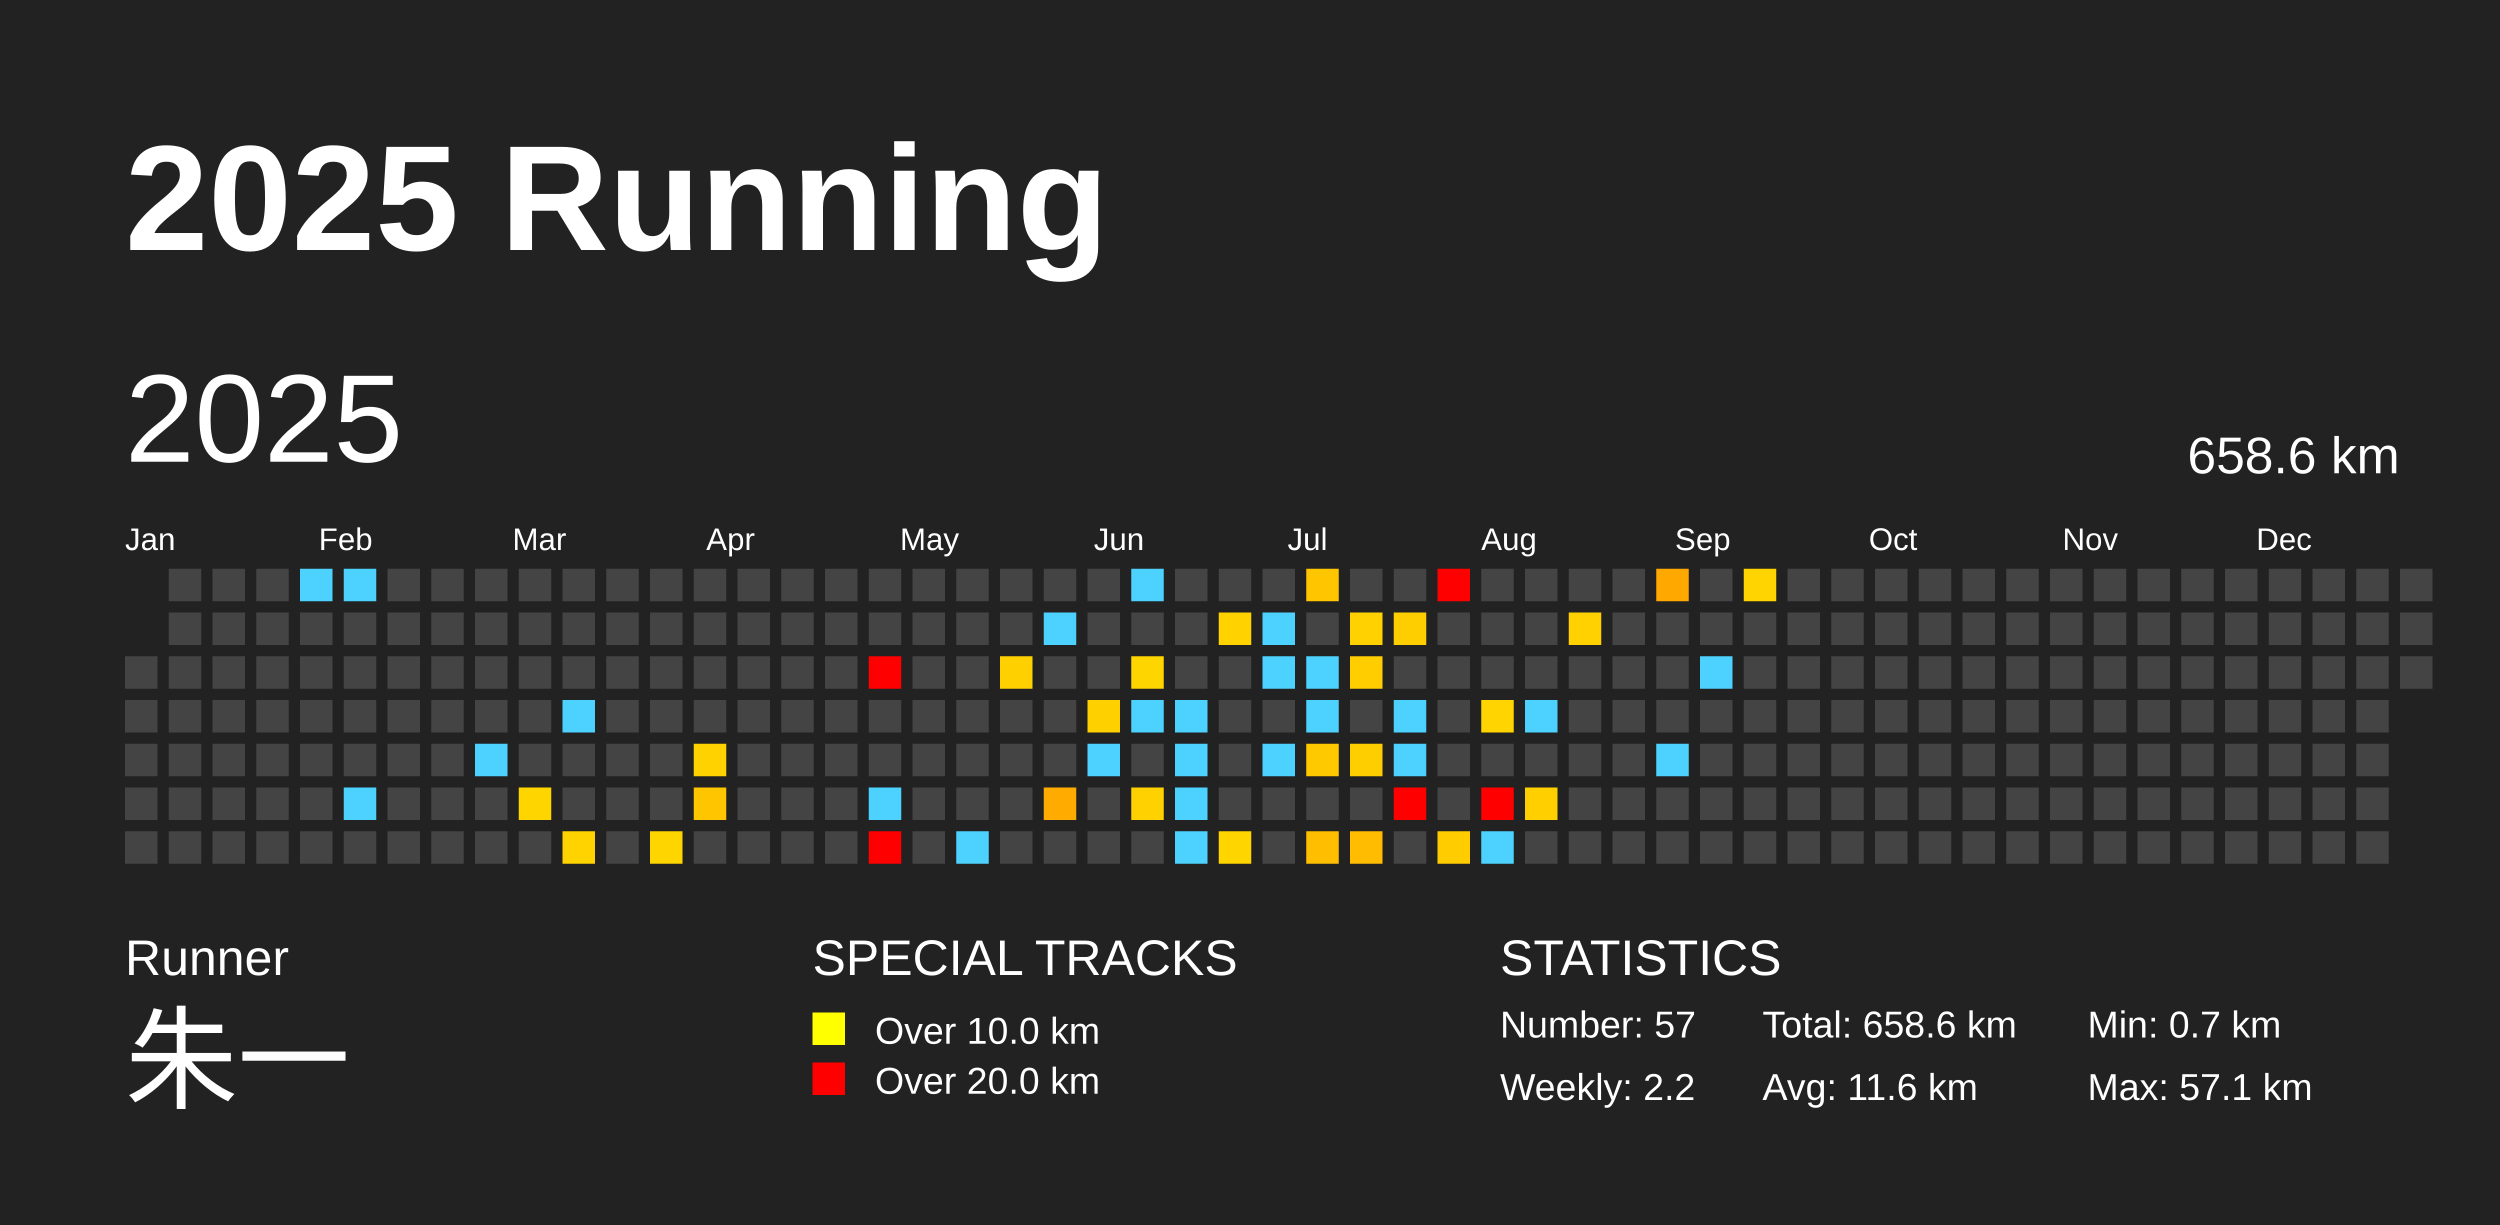
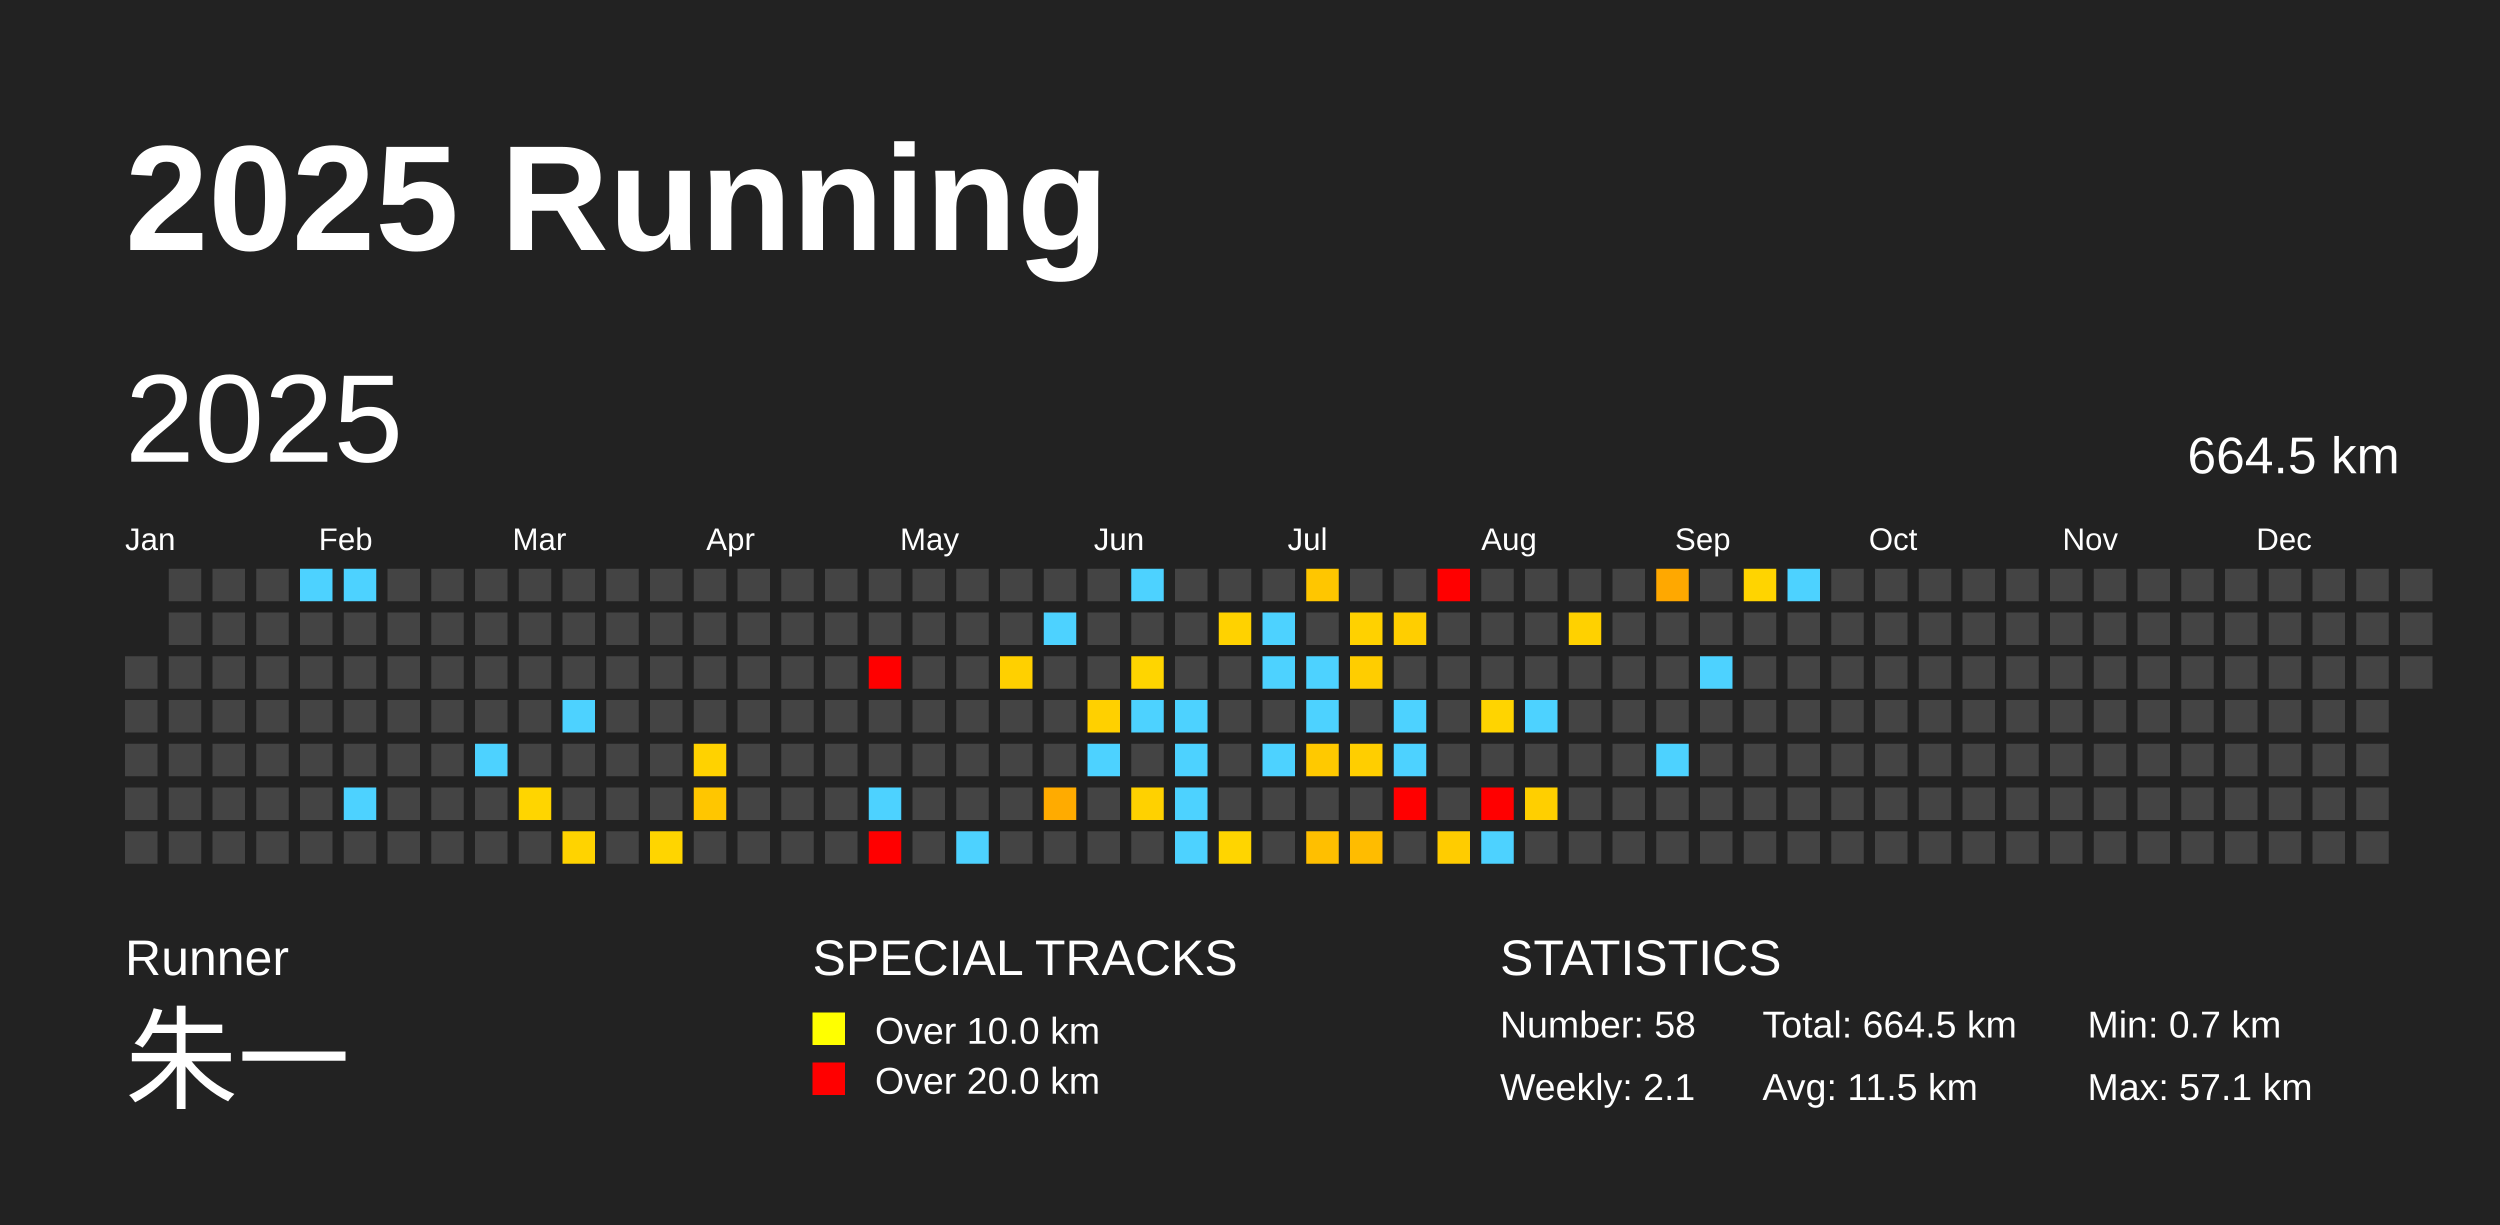
<svg xmlns="http://www.w3.org/2000/svg" baseProfile="full" height="98mm" version="1.1" viewBox="0,0,200,98" width="200mm">
  <defs />
  <rect fill="#222222" height="98" width="200" x="0" y="0" />
  <text fill="#FFFFFF" style="font-size:12px; font-family:Arial; font-weight:bold;" x="10" y="20">2025 Running</text>
  <text fill="#FFFFFF" style="font-size:4px; font-family:Arial" x="10" y="78">Runner</text>
  <text fill="#FFFFFF" style="font-size:9px; font-family:Arial" x="10" y="88">朱一</text>
  <text fill="#FFFFFF" style="font-size:4px; font-family:Arial" x="65" y="78">SPECIAL TRACKS</text>
  <rect fill="yellow" height="2.6" width="2.6" x="65" y="81" />
  <text fill="#FFFFFF" style="font-size:3px; font-family:Arial" x="70" y="83.5">Over 10.0 km</text>
  <rect fill="red" height="2.6" width="2.6" x="65" y="85" />
  <text fill="#FFFFFF" style="font-size:3px; font-family:Arial" x="70" y="87.5">Over 20.0 km</text>
  <text fill="#FFFFFF" style="font-size:4px; font-family:Arial" x="120" y="78">STATISTICS</text>
-   <text fill="#FFFFFF" style="font-size:3px; font-family:Arial" x="120" y="83">Number: 57</text>
-   <text fill="#FFFFFF" style="font-size:3px; font-family:Arial" x="120" y="88">Weekly: 2.2</text>
-   <text fill="#FFFFFF" style="font-size:3px; font-family:Arial" x="141" y="83">Total: 658.6 km</text>
-   <text fill="#FFFFFF" style="font-size:3px; font-family:Arial" x="141" y="88">Avg: 11.6 km</text>
+   <text fill="#FFFFFF" style="font-size:3px; font-family:Arial" x="120" y="83">Number: 58</text>
+   <text fill="#FFFFFF" style="font-size:3px; font-family:Arial" x="120" y="88">Weekly: 2.1</text>
+   <text fill="#FFFFFF" style="font-size:3px; font-family:Arial" x="141" y="83">Total: 664.5 km</text>
+   <text fill="#FFFFFF" style="font-size:3px; font-family:Arial" x="141" y="88">Avg: 11.5 km</text>
  <text fill="#FFFFFF" style="font-size:3px; font-family:Arial" x="167" y="83">Min: 0.7 km</text>
  <text fill="#FFFFFF" style="font-size:3px; font-family:Arial" x="167" y="88">Max: 57.1 km</text>
  <text dominant-baseline="hanging" fill="#FFFFFF" style="font-size:10.0px; font-family:Arial;" x="10" y="30">2025</text>
-   <text dominant-baseline="hanging" fill="#FFFFFF" style="font-size:4.125px; font-family:Arial;" x="175" y="35">658.6 km</text>
+   <text dominant-baseline="hanging" fill="#FFFFFF" style="font-size:4.125px; font-family:Arial;" x="175" y="35">664.5 km</text>
  <text fill="#FFFFFF" style="font-size:2.5px; font-family:Arial" x="10.0" y="44">Jan</text>
  <text fill="#FFFFFF" style="font-size:2.5px; font-family:Arial" x="25.5" y="44">Feb</text>
  <text fill="#FFFFFF" style="font-size:2.5px; font-family:Arial" x="41.0" y="44">Mar</text>
  <text fill="#FFFFFF" style="font-size:2.5px; font-family:Arial" x="56.5" y="44">Apr</text>
  <text fill="#FFFFFF" style="font-size:2.5px; font-family:Arial" x="72.0" y="44">May</text>
  <text fill="#FFFFFF" style="font-size:2.5px; font-family:Arial" x="87.5" y="44">Jun</text>
  <text fill="#FFFFFF" style="font-size:2.5px; font-family:Arial" x="103.0" y="44">Jul</text>
  <text fill="#FFFFFF" style="font-size:2.5px; font-family:Arial" x="118.5" y="44">Aug</text>
  <text fill="#FFFFFF" style="font-size:2.5px; font-family:Arial" x="134.0" y="44">Sep</text>
  <text fill="#FFFFFF" style="font-size:2.5px; font-family:Arial" x="149.5" y="44">Oct</text>
  <text fill="#FFFFFF" style="font-size:2.5px; font-family:Arial" x="165.0" y="44">Nov</text>
  <text fill="#FFFFFF" style="font-size:2.5px; font-family:Arial" x="180.5" y="44">Dec</text>
  <rect fill="#444444" height="2.6" width="2.6" x="10.0" y="52.5" />
  <rect fill="#444444" height="2.6" width="2.6" x="10.0" y="56.0" />
  <rect fill="#444444" height="2.6" width="2.6" x="10.0" y="59.5" />
  <rect fill="#444444" height="2.6" width="2.6" x="10.0" y="63.0" />
  <rect fill="#444444" height="2.6" width="2.6" x="10.0" y="66.5" />
  <rect fill="#444444" height="2.6" width="2.6" x="13.5" y="45.5" />
  <rect fill="#444444" height="2.6" width="2.6" x="13.5" y="49.0" />
  <rect fill="#444444" height="2.6" width="2.6" x="13.5" y="52.5" />
  <rect fill="#444444" height="2.6" width="2.6" x="13.5" y="56.0" />
  <rect fill="#444444" height="2.6" width="2.6" x="13.5" y="59.5" />
  <rect fill="#444444" height="2.6" width="2.6" x="13.5" y="63.0" />
  <rect fill="#444444" height="2.6" width="2.6" x="13.5" y="66.5" />
  <rect fill="#444444" height="2.6" width="2.6" x="17.0" y="45.5" />
  <rect fill="#444444" height="2.6" width="2.6" x="17.0" y="49.0" />
  <rect fill="#444444" height="2.6" width="2.6" x="17.0" y="52.5" />
  <rect fill="#444444" height="2.6" width="2.6" x="17.0" y="56.0" />
  <rect fill="#444444" height="2.6" width="2.6" x="17.0" y="59.5" />
  <rect fill="#444444" height="2.6" width="2.6" x="17.0" y="63.0" />
  <rect fill="#444444" height="2.6" width="2.6" x="17.0" y="66.5" />
  <rect fill="#444444" height="2.6" width="2.6" x="20.5" y="45.5" />
  <rect fill="#444444" height="2.6" width="2.6" x="20.5" y="49.0" />
  <rect fill="#444444" height="2.6" width="2.6" x="20.5" y="52.5" />
  <rect fill="#444444" height="2.6" width="2.6" x="20.5" y="56.0" />
  <rect fill="#444444" height="2.6" width="2.6" x="20.5" y="59.5" />
  <rect fill="#444444" height="2.6" width="2.6" x="20.5" y="63.0" />
  <rect fill="#444444" height="2.6" width="2.6" x="20.5" y="66.5" />
  <rect fill="#4dd2ff" height="2.6" width="2.6" x="24.0" y="45.5" />
  <rect fill="#444444" height="2.6" width="2.6" x="24.0" y="49.0" />
  <rect fill="#444444" height="2.6" width="2.6" x="24.0" y="52.5" />
  <rect fill="#444444" height="2.6" width="2.6" x="24.0" y="56.0" />
  <rect fill="#444444" height="2.6" width="2.6" x="24.0" y="59.5" />
  <rect fill="#444444" height="2.6" width="2.6" x="24.0" y="63.0" />
  <rect fill="#444444" height="2.6" width="2.6" x="24.0" y="66.5" />
  <rect fill="#4dd2ff" height="2.6" width="2.6" x="27.5" y="45.5" />
  <rect fill="#444444" height="2.6" width="2.6" x="27.5" y="49.0" />
  <rect fill="#444444" height="2.6" width="2.6" x="27.5" y="52.5" />
  <rect fill="#444444" height="2.6" width="2.6" x="27.5" y="56.0" />
  <rect fill="#444444" height="2.6" width="2.6" x="27.5" y="59.5" />
  <rect fill="#4dd2ff" height="2.6" width="2.6" x="27.5" y="63.0" />
  <rect fill="#444444" height="2.6" width="2.6" x="27.5" y="66.5" />
  <rect fill="#444444" height="2.6" width="2.6" x="31.0" y="45.5" />
  <rect fill="#444444" height="2.6" width="2.6" x="31.0" y="49.0" />
  <rect fill="#444444" height="2.6" width="2.6" x="31.0" y="52.5" />
  <rect fill="#444444" height="2.6" width="2.6" x="31.0" y="56.0" />
  <rect fill="#444444" height="2.6" width="2.6" x="31.0" y="59.5" />
  <rect fill="#444444" height="2.6" width="2.6" x="31.0" y="63.0" />
  <rect fill="#444444" height="2.6" width="2.6" x="31.0" y="66.5" />
  <rect fill="#444444" height="2.6" width="2.6" x="34.5" y="45.5" />
  <rect fill="#444444" height="2.6" width="2.6" x="34.5" y="49.0" />
  <rect fill="#444444" height="2.6" width="2.6" x="34.5" y="52.5" />
  <rect fill="#444444" height="2.6" width="2.6" x="34.5" y="56.0" />
  <rect fill="#444444" height="2.6" width="2.6" x="34.5" y="59.5" />
  <rect fill="#444444" height="2.6" width="2.6" x="34.5" y="63.0" />
  <rect fill="#444444" height="2.6" width="2.6" x="34.5" y="66.5" />
  <rect fill="#444444" height="2.6" width="2.6" x="38.0" y="45.5" />
  <rect fill="#444444" height="2.6" width="2.6" x="38.0" y="49.0" />
  <rect fill="#444444" height="2.6" width="2.6" x="38.0" y="52.5" />
  <rect fill="#444444" height="2.6" width="2.6" x="38.0" y="56.0" />
  <rect fill="#4dd2ff" height="2.6" width="2.6" x="38.0" y="59.5" />
  <rect fill="#444444" height="2.6" width="2.6" x="38.0" y="63.0" />
  <rect fill="#444444" height="2.6" width="2.6" x="38.0" y="66.5" />
  <rect fill="#444444" height="2.6" width="2.6" x="41.5" y="45.5" />
  <rect fill="#444444" height="2.6" width="2.6" x="41.5" y="49.0" />
  <rect fill="#444444" height="2.6" width="2.6" x="41.5" y="52.5" />
  <rect fill="#444444" height="2.6" width="2.6" x="41.5" y="56.0" />
  <rect fill="#444444" height="2.6" width="2.6" x="41.5" y="59.5" />
  <rect fill="#ffd500" height="2.6" width="2.6" x="41.5" y="63.0" />
  <rect fill="#444444" height="2.6" width="2.6" x="41.5" y="66.5" />
  <rect fill="#444444" height="2.6" width="2.6" x="45.0" y="45.5" />
  <rect fill="#444444" height="2.6" width="2.6" x="45.0" y="49.0" />
  <rect fill="#444444" height="2.6" width="2.6" x="45.0" y="52.5" />
  <rect fill="#4dd2ff" height="2.6" width="2.6" x="45.0" y="56.0" />
  <rect fill="#444444" height="2.6" width="2.6" x="45.0" y="59.5" />
  <rect fill="#444444" height="2.6" width="2.6" x="45.0" y="63.0" />
  <rect fill="#ffd300" height="2.6" width="2.6" x="45.0" y="66.5" />
  <rect fill="#444444" height="2.6" width="2.6" x="48.5" y="45.5" />
  <rect fill="#444444" height="2.6" width="2.6" x="48.5" y="49.0" />
  <rect fill="#444444" height="2.6" width="2.6" x="48.5" y="52.5" />
  <rect fill="#444444" height="2.6" width="2.6" x="48.5" y="56.0" />
  <rect fill="#444444" height="2.6" width="2.6" x="48.5" y="59.5" />
  <rect fill="#444444" height="2.6" width="2.6" x="48.5" y="63.0" />
  <rect fill="#444444" height="2.6" width="2.6" x="48.5" y="66.5" />
  <rect fill="#444444" height="2.6" width="2.6" x="52.0" y="45.5" />
  <rect fill="#444444" height="2.6" width="2.6" x="52.0" y="49.0" />
  <rect fill="#444444" height="2.6" width="2.6" x="52.0" y="52.5" />
  <rect fill="#444444" height="2.6" width="2.6" x="52.0" y="56.0" />
  <rect fill="#444444" height="2.6" width="2.6" x="52.0" y="59.5" />
  <rect fill="#444444" height="2.6" width="2.6" x="52.0" y="63.0" />
  <rect fill="#ffd500" height="2.6" width="2.6" x="52.0" y="66.5" />
  <rect fill="#444444" height="2.6" width="2.6" x="55.5" y="45.5" />
  <rect fill="#444444" height="2.6" width="2.6" x="55.5" y="49.0" />
  <rect fill="#444444" height="2.6" width="2.6" x="55.5" y="52.5" />
  <rect fill="#444444" height="2.6" width="2.6" x="55.5" y="56.0" />
  <rect fill="#ffd200" height="2.6" width="2.6" x="55.5" y="59.5" />
  <rect fill="#ffc600" height="2.6" width="2.6" x="55.5" y="63.0" />
  <rect fill="#444444" height="2.6" width="2.6" x="55.5" y="66.5" />
  <rect fill="#444444" height="2.6" width="2.6" x="59.0" y="45.5" />
  <rect fill="#444444" height="2.6" width="2.6" x="59.0" y="49.0" />
  <rect fill="#444444" height="2.6" width="2.6" x="59.0" y="52.5" />
  <rect fill="#444444" height="2.6" width="2.6" x="59.0" y="56.0" />
  <rect fill="#444444" height="2.6" width="2.6" x="59.0" y="59.5" />
  <rect fill="#444444" height="2.6" width="2.6" x="59.0" y="63.0" />
  <rect fill="#444444" height="2.6" width="2.6" x="59.0" y="66.5" />
  <rect fill="#444444" height="2.6" width="2.6" x="62.5" y="45.5" />
  <rect fill="#444444" height="2.6" width="2.6" x="62.5" y="49.0" />
  <rect fill="#444444" height="2.6" width="2.6" x="62.5" y="52.5" />
  <rect fill="#444444" height="2.6" width="2.6" x="62.5" y="56.0" />
  <rect fill="#444444" height="2.6" width="2.6" x="62.5" y="59.5" />
  <rect fill="#444444" height="2.6" width="2.6" x="62.5" y="63.0" />
  <rect fill="#444444" height="2.6" width="2.6" x="62.5" y="66.5" />
  <rect fill="#444444" height="2.6" width="2.6" x="66.0" y="45.5" />
  <rect fill="#444444" height="2.6" width="2.6" x="66.0" y="49.0" />
  <rect fill="#444444" height="2.6" width="2.6" x="66.0" y="52.5" />
  <rect fill="#444444" height="2.6" width="2.6" x="66.0" y="56.0" />
  <rect fill="#444444" height="2.6" width="2.6" x="66.0" y="59.5" />
  <rect fill="#444444" height="2.6" width="2.6" x="66.0" y="63.0" />
  <rect fill="#444444" height="2.6" width="2.6" x="66.0" y="66.5" />
  <rect fill="#444444" height="2.6" width="2.6" x="69.5" y="45.5" />
  <rect fill="#444444" height="2.6" width="2.6" x="69.5" y="49.0" />
  <rect fill="red" height="2.6" width="2.6" x="69.5" y="52.5" />
  <rect fill="#444444" height="2.6" width="2.6" x="69.5" y="56.0" />
  <rect fill="#444444" height="2.6" width="2.6" x="69.5" y="59.5" />
  <rect fill="#4dd2ff" height="2.6" width="2.6" x="69.5" y="63.0" />
  <rect fill="red" height="2.6" width="2.6" x="69.5" y="66.5" />
  <rect fill="#444444" height="2.6" width="2.6" x="73.0" y="45.5" />
  <rect fill="#444444" height="2.6" width="2.6" x="73.0" y="49.0" />
  <rect fill="#444444" height="2.6" width="2.6" x="73.0" y="52.5" />
  <rect fill="#444444" height="2.6" width="2.6" x="73.0" y="56.0" />
  <rect fill="#444444" height="2.6" width="2.6" x="73.0" y="59.5" />
  <rect fill="#444444" height="2.6" width="2.6" x="73.0" y="63.0" />
  <rect fill="#444444" height="2.6" width="2.6" x="73.0" y="66.5" />
  <rect fill="#444444" height="2.6" width="2.6" x="76.5" y="45.5" />
  <rect fill="#444444" height="2.6" width="2.6" x="76.5" y="49.0" />
  <rect fill="#444444" height="2.6" width="2.6" x="76.5" y="52.5" />
  <rect fill="#444444" height="2.6" width="2.6" x="76.5" y="56.0" />
  <rect fill="#444444" height="2.6" width="2.6" x="76.5" y="59.5" />
  <rect fill="#444444" height="2.6" width="2.6" x="76.5" y="63.0" />
  <rect fill="#4dd2ff" height="2.6" width="2.6" x="76.5" y="66.5" />
  <rect fill="#444444" height="2.6" width="2.6" x="80.0" y="45.5" />
  <rect fill="#444444" height="2.6" width="2.6" x="80.0" y="49.0" />
  <rect fill="#ffd000" height="2.6" width="2.6" x="80.0" y="52.5" />
  <rect fill="#444444" height="2.6" width="2.6" x="80.0" y="56.0" />
  <rect fill="#444444" height="2.6" width="2.6" x="80.0" y="59.5" />
  <rect fill="#444444" height="2.6" width="2.6" x="80.0" y="63.0" />
  <rect fill="#444444" height="2.6" width="2.6" x="80.0" y="66.5" />
  <rect fill="#444444" height="2.6" width="2.6" x="83.5" y="45.5" />
  <rect fill="#4dd2ff" height="2.6" width="2.6" x="83.5" y="49.0" />
  <rect fill="#444444" height="2.6" width="2.6" x="83.5" y="52.5" />
  <rect fill="#444444" height="2.6" width="2.6" x="83.5" y="56.0" />
  <rect fill="#444444" height="2.6" width="2.6" x="83.5" y="59.5" />
  <rect fill="#ffab00" height="2.6" width="2.6" x="83.5" y="63.0" />
  <rect fill="#444444" height="2.6" width="2.6" x="83.5" y="66.5" />
  <rect fill="#444444" height="2.6" width="2.6" x="87.0" y="45.5" />
  <rect fill="#444444" height="2.6" width="2.6" x="87.0" y="49.0" />
  <rect fill="#444444" height="2.6" width="2.6" x="87.0" y="52.5" />
  <rect fill="#ffd000" height="2.6" width="2.6" x="87.0" y="56.0" />
  <rect fill="#4dd2ff" height="2.6" width="2.6" x="87.0" y="59.5" />
  <rect fill="#444444" height="2.6" width="2.6" x="87.0" y="63.0" />
  <rect fill="#444444" height="2.6" width="2.6" x="87.0" y="66.5" />
  <rect fill="#4dd2ff" height="2.6" width="2.6" x="90.5" y="45.5" />
  <rect fill="#444444" height="2.6" width="2.6" x="90.5" y="49.0" />
  <rect fill="#ffd500" height="2.6" width="2.6" x="90.5" y="52.5" />
  <rect fill="#4dd2ff" height="2.6" width="2.6" x="90.5" y="56.0" />
  <rect fill="#444444" height="2.6" width="2.6" x="90.5" y="59.5" />
  <rect fill="#ffd100" height="2.6" width="2.6" x="90.5" y="63.0" />
  <rect fill="#444444" height="2.6" width="2.6" x="90.5" y="66.5" />
  <rect fill="#444444" height="2.6" width="2.6" x="94.0" y="45.5" />
  <rect fill="#444444" height="2.6" width="2.6" x="94.0" y="49.0" />
  <rect fill="#444444" height="2.6" width="2.6" x="94.0" y="52.5" />
  <rect fill="#4dd2ff" height="2.6" width="2.6" x="94.0" y="56.0" />
  <rect fill="#4dd2ff" height="2.6" width="2.6" x="94.0" y="59.5" />
  <rect fill="#4dd2ff" height="2.6" width="2.6" x="94.0" y="63.0" />
  <rect fill="#4dd2ff" height="2.6" width="2.6" x="94.0" y="66.5" />
  <rect fill="#444444" height="2.6" width="2.6" x="97.5" y="45.5" />
  <rect fill="#ffd200" height="2.6" width="2.6" x="97.5" y="49.0" />
  <rect fill="#444444" height="2.6" width="2.6" x="97.5" y="52.5" />
  <rect fill="#444444" height="2.6" width="2.6" x="97.5" y="56.0" />
  <rect fill="#444444" height="2.6" width="2.6" x="97.5" y="59.5" />
  <rect fill="#444444" height="2.6" width="2.6" x="97.5" y="63.0" />
  <rect fill="#ffd500" height="2.6" width="2.6" x="97.5" y="66.5" />
  <rect fill="#444444" height="2.6" width="2.6" x="101.0" y="45.5" />
  <rect fill="#4dd2ff" height="2.6" width="2.6" x="101.0" y="49.0" />
  <rect fill="#4dd2ff" height="2.6" width="2.6" x="101.0" y="52.5" />
  <rect fill="#444444" height="2.6" width="2.6" x="101.0" y="56.0" />
  <rect fill="#4dd2ff" height="2.6" width="2.6" x="101.0" y="59.5" />
  <rect fill="#444444" height="2.6" width="2.6" x="101.0" y="63.0" />
  <rect fill="#444444" height="2.6" width="2.6" x="101.0" y="66.5" />
  <rect fill="#ffc600" height="2.6" width="2.6" x="104.5" y="45.5" />
  <rect fill="#444444" height="2.6" width="2.6" x="104.5" y="49.0" />
  <rect fill="#4dd2ff" height="2.6" width="2.6" x="104.5" y="52.5" />
  <rect fill="#4dd2ff" height="2.6" width="2.6" x="104.5" y="56.0" />
  <rect fill="#ffc900" height="2.6" width="2.6" x="104.5" y="59.5" />
  <rect fill="#444444" height="2.6" width="2.6" x="104.5" y="63.0" />
  <rect fill="#ffbf00" height="2.6" width="2.6" x="104.5" y="66.5" />
  <rect fill="#444444" height="2.6" width="2.6" x="108.0" y="45.5" />
  <rect fill="#ffd100" height="2.6" width="2.6" x="108.0" y="49.0" />
  <rect fill="#ffcd00" height="2.6" width="2.6" x="108.0" y="52.5" />
  <rect fill="#444444" height="2.6" width="2.6" x="108.0" y="56.0" />
  <rect fill="#ffce00" height="2.6" width="2.6" x="108.0" y="59.5" />
  <rect fill="#444444" height="2.6" width="2.6" x="108.0" y="63.0" />
  <rect fill="#ffbc00" height="2.6" width="2.6" x="108.0" y="66.5" />
  <rect fill="#444444" height="2.6" width="2.6" x="111.5" y="45.5" />
  <rect fill="#ffce00" height="2.6" width="2.6" x="111.5" y="49.0" />
  <rect fill="#444444" height="2.6" width="2.6" x="111.5" y="52.5" />
  <rect fill="#4dd2ff" height="2.6" width="2.6" x="111.5" y="56.0" />
  <rect fill="#4dd2ff" height="2.6" width="2.6" x="111.5" y="59.5" />
  <rect fill="red" height="2.6" width="2.6" x="111.5" y="63.0" />
  <rect fill="#444444" height="2.6" width="2.6" x="111.5" y="66.5" />
  <rect fill="red" height="2.6" width="2.6" x="115.0" y="45.5" />
  <rect fill="#444444" height="2.6" width="2.6" x="115.0" y="49.0" />
  <rect fill="#444444" height="2.6" width="2.6" x="115.0" y="52.5" />
  <rect fill="#444444" height="2.6" width="2.6" x="115.0" y="56.0" />
  <rect fill="#444444" height="2.6" width="2.6" x="115.0" y="59.5" />
  <rect fill="#444444" height="2.6" width="2.6" x="115.0" y="63.0" />
  <rect fill="#ffcc00" height="2.6" width="2.6" x="115.0" y="66.5" />
  <rect fill="#444444" height="2.6" width="2.6" x="118.5" y="45.5" />
  <rect fill="#444444" height="2.6" width="2.6" x="118.5" y="49.0" />
  <rect fill="#444444" height="2.6" width="2.6" x="118.5" y="52.5" />
  <rect fill="#ffd400" height="2.6" width="2.6" x="118.5" y="56.0" />
  <rect fill="#444444" height="2.6" width="2.6" x="118.5" y="59.5" />
  <rect fill="red" height="2.6" width="2.6" x="118.5" y="63.0" />
  <rect fill="#4dd2ff" height="2.6" width="2.6" x="118.5" y="66.5" />
  <rect fill="#444444" height="2.6" width="2.6" x="122.0" y="45.5" />
  <rect fill="#444444" height="2.6" width="2.6" x="122.0" y="49.0" />
  <rect fill="#444444" height="2.6" width="2.6" x="122.0" y="52.5" />
  <rect fill="#4dd2ff" height="2.6" width="2.6" x="122.0" y="56.0" />
  <rect fill="#444444" height="2.6" width="2.6" x="122.0" y="59.5" />
  <rect fill="#ffcf00" height="2.6" width="2.6" x="122.0" y="63.0" />
  <rect fill="#444444" height="2.6" width="2.6" x="122.0" y="66.5" />
  <rect fill="#444444" height="2.6" width="2.6" x="125.5" y="45.5" />
  <rect fill="#ffd100" height="2.6" width="2.6" x="125.5" y="49.0" />
  <rect fill="#444444" height="2.6" width="2.6" x="125.5" y="52.5" />
  <rect fill="#444444" height="2.6" width="2.6" x="125.5" y="56.0" />
  <rect fill="#444444" height="2.6" width="2.6" x="125.5" y="59.5" />
  <rect fill="#444444" height="2.6" width="2.6" x="125.5" y="63.0" />
  <rect fill="#444444" height="2.6" width="2.6" x="125.5" y="66.5" />
  <rect fill="#444444" height="2.6" width="2.6" x="129.0" y="45.5" />
  <rect fill="#444444" height="2.6" width="2.6" x="129.0" y="49.0" />
  <rect fill="#444444" height="2.6" width="2.6" x="129.0" y="52.5" />
  <rect fill="#444444" height="2.6" width="2.6" x="129.0" y="56.0" />
  <rect fill="#444444" height="2.6" width="2.6" x="129.0" y="59.5" />
  <rect fill="#444444" height="2.6" width="2.6" x="129.0" y="63.0" />
  <rect fill="#444444" height="2.6" width="2.6" x="129.0" y="66.5" />
  <rect fill="#ffa800" height="2.6" width="2.6" x="132.5" y="45.5" />
  <rect fill="#444444" height="2.6" width="2.6" x="132.5" y="49.0" />
  <rect fill="#444444" height="2.6" width="2.6" x="132.5" y="52.5" />
  <rect fill="#444444" height="2.6" width="2.6" x="132.5" y="56.0" />
  <rect fill="#4dd2ff" height="2.6" width="2.6" x="132.5" y="59.5" />
  <rect fill="#444444" height="2.6" width="2.6" x="132.5" y="63.0" />
  <rect fill="#444444" height="2.6" width="2.6" x="132.5" y="66.5" />
  <rect fill="#444444" height="2.6" width="2.6" x="136.0" y="45.5" />
  <rect fill="#444444" height="2.6" width="2.6" x="136.0" y="49.0" />
  <rect fill="#4dd2ff" height="2.6" width="2.6" x="136.0" y="52.5" />
  <rect fill="#444444" height="2.6" width="2.6" x="136.0" y="56.0" />
  <rect fill="#444444" height="2.6" width="2.6" x="136.0" y="59.5" />
  <rect fill="#444444" height="2.6" width="2.6" x="136.0" y="63.0" />
  <rect fill="#444444" height="2.6" width="2.6" x="136.0" y="66.5" />
  <rect fill="#ffd400" height="2.6" width="2.6" x="139.5" y="45.5" />
  <rect fill="#444444" height="2.6" width="2.6" x="139.5" y="49.0" />
  <rect fill="#444444" height="2.6" width="2.6" x="139.5" y="52.5" />
  <rect fill="#444444" height="2.6" width="2.6" x="139.5" y="56.0" />
  <rect fill="#444444" height="2.6" width="2.6" x="139.5" y="59.5" />
  <rect fill="#444444" height="2.6" width="2.6" x="139.5" y="63.0" />
  <rect fill="#444444" height="2.6" width="2.6" x="139.5" y="66.5" />
-   <rect fill="#444444" height="2.6" width="2.6" x="143.0" y="45.5" />
+   <rect fill="#4dd2ff" height="2.6" width="2.6" x="143.0" y="45.5" />
  <rect fill="#444444" height="2.6" width="2.6" x="143.0" y="49.0" />
  <rect fill="#444444" height="2.6" width="2.6" x="143.0" y="52.5" />
  <rect fill="#444444" height="2.6" width="2.6" x="143.0" y="56.0" />
  <rect fill="#444444" height="2.6" width="2.6" x="143.0" y="59.5" />
  <rect fill="#444444" height="2.6" width="2.6" x="143.0" y="63.0" />
  <rect fill="#444444" height="2.6" width="2.6" x="143.0" y="66.5" />
  <rect fill="#444444" height="2.6" width="2.6" x="146.5" y="45.5" />
  <rect fill="#444444" height="2.6" width="2.6" x="146.5" y="49.0" />
  <rect fill="#444444" height="2.6" width="2.6" x="146.5" y="52.5" />
  <rect fill="#444444" height="2.6" width="2.6" x="146.5" y="56.0" />
  <rect fill="#444444" height="2.6" width="2.6" x="146.5" y="59.5" />
  <rect fill="#444444" height="2.6" width="2.6" x="146.5" y="63.0" />
  <rect fill="#444444" height="2.6" width="2.6" x="146.5" y="66.5" />
  <rect fill="#444444" height="2.6" width="2.6" x="150.0" y="45.5" />
  <rect fill="#444444" height="2.6" width="2.6" x="150.0" y="49.0" />
  <rect fill="#444444" height="2.6" width="2.6" x="150.0" y="52.5" />
  <rect fill="#444444" height="2.6" width="2.6" x="150.0" y="56.0" />
  <rect fill="#444444" height="2.6" width="2.6" x="150.0" y="59.5" />
  <rect fill="#444444" height="2.6" width="2.6" x="150.0" y="63.0" />
  <rect fill="#444444" height="2.6" width="2.6" x="150.0" y="66.5" />
  <rect fill="#444444" height="2.6" width="2.6" x="153.5" y="45.5" />
  <rect fill="#444444" height="2.6" width="2.6" x="153.5" y="49.0" />
  <rect fill="#444444" height="2.6" width="2.6" x="153.5" y="52.5" />
  <rect fill="#444444" height="2.6" width="2.6" x="153.5" y="56.0" />
  <rect fill="#444444" height="2.6" width="2.6" x="153.5" y="59.5" />
  <rect fill="#444444" height="2.6" width="2.6" x="153.5" y="63.0" />
  <rect fill="#444444" height="2.6" width="2.6" x="153.5" y="66.5" />
  <rect fill="#444444" height="2.6" width="2.6" x="157.0" y="45.5" />
  <rect fill="#444444" height="2.6" width="2.6" x="157.0" y="49.0" />
  <rect fill="#444444" height="2.6" width="2.6" x="157.0" y="52.5" />
  <rect fill="#444444" height="2.6" width="2.6" x="157.0" y="56.0" />
  <rect fill="#444444" height="2.6" width="2.6" x="157.0" y="59.5" />
  <rect fill="#444444" height="2.6" width="2.6" x="157.0" y="63.0" />
  <rect fill="#444444" height="2.6" width="2.6" x="157.0" y="66.5" />
  <rect fill="#444444" height="2.6" width="2.6" x="160.5" y="45.5" />
  <rect fill="#444444" height="2.6" width="2.6" x="160.5" y="49.0" />
  <rect fill="#444444" height="2.6" width="2.6" x="160.5" y="52.5" />
  <rect fill="#444444" height="2.6" width="2.6" x="160.5" y="56.0" />
  <rect fill="#444444" height="2.6" width="2.6" x="160.5" y="59.5" />
  <rect fill="#444444" height="2.6" width="2.6" x="160.5" y="63.0" />
  <rect fill="#444444" height="2.6" width="2.6" x="160.5" y="66.5" />
  <rect fill="#444444" height="2.6" width="2.6" x="164.0" y="45.5" />
  <rect fill="#444444" height="2.6" width="2.6" x="164.0" y="49.0" />
  <rect fill="#444444" height="2.6" width="2.6" x="164.0" y="52.5" />
  <rect fill="#444444" height="2.6" width="2.6" x="164.0" y="56.0" />
  <rect fill="#444444" height="2.6" width="2.6" x="164.0" y="59.5" />
  <rect fill="#444444" height="2.6" width="2.6" x="164.0" y="63.0" />
  <rect fill="#444444" height="2.6" width="2.6" x="164.0" y="66.5" />
  <rect fill="#444444" height="2.6" width="2.6" x="167.5" y="45.5" />
  <rect fill="#444444" height="2.6" width="2.6" x="167.5" y="49.0" />
  <rect fill="#444444" height="2.6" width="2.6" x="167.5" y="52.5" />
  <rect fill="#444444" height="2.6" width="2.6" x="167.5" y="56.0" />
  <rect fill="#444444" height="2.6" width="2.6" x="167.5" y="59.5" />
  <rect fill="#444444" height="2.6" width="2.6" x="167.5" y="63.0" />
  <rect fill="#444444" height="2.6" width="2.6" x="167.5" y="66.5" />
  <rect fill="#444444" height="2.6" width="2.6" x="171.0" y="45.5" />
  <rect fill="#444444" height="2.6" width="2.6" x="171.0" y="49.0" />
  <rect fill="#444444" height="2.6" width="2.6" x="171.0" y="52.5" />
  <rect fill="#444444" height="2.6" width="2.6" x="171.0" y="56.0" />
  <rect fill="#444444" height="2.6" width="2.6" x="171.0" y="59.5" />
  <rect fill="#444444" height="2.6" width="2.6" x="171.0" y="63.0" />
  <rect fill="#444444" height="2.6" width="2.6" x="171.0" y="66.5" />
  <rect fill="#444444" height="2.6" width="2.6" x="174.5" y="45.5" />
  <rect fill="#444444" height="2.6" width="2.6" x="174.5" y="49.0" />
  <rect fill="#444444" height="2.6" width="2.6" x="174.5" y="52.5" />
  <rect fill="#444444" height="2.6" width="2.6" x="174.5" y="56.0" />
  <rect fill="#444444" height="2.6" width="2.6" x="174.5" y="59.5" />
  <rect fill="#444444" height="2.6" width="2.6" x="174.5" y="63.0" />
  <rect fill="#444444" height="2.6" width="2.6" x="174.5" y="66.5" />
  <rect fill="#444444" height="2.6" width="2.6" x="178.0" y="45.5" />
  <rect fill="#444444" height="2.6" width="2.6" x="178.0" y="49.0" />
  <rect fill="#444444" height="2.6" width="2.6" x="178.0" y="52.5" />
  <rect fill="#444444" height="2.6" width="2.6" x="178.0" y="56.0" />
  <rect fill="#444444" height="2.6" width="2.6" x="178.0" y="59.5" />
  <rect fill="#444444" height="2.6" width="2.6" x="178.0" y="63.0" />
  <rect fill="#444444" height="2.6" width="2.6" x="178.0" y="66.5" />
  <rect fill="#444444" height="2.6" width="2.6" x="181.5" y="45.5" />
  <rect fill="#444444" height="2.6" width="2.6" x="181.5" y="49.0" />
  <rect fill="#444444" height="2.6" width="2.6" x="181.5" y="52.5" />
  <rect fill="#444444" height="2.6" width="2.6" x="181.5" y="56.0" />
  <rect fill="#444444" height="2.6" width="2.6" x="181.5" y="59.5" />
  <rect fill="#444444" height="2.6" width="2.6" x="181.5" y="63.0" />
  <rect fill="#444444" height="2.6" width="2.6" x="181.5" y="66.5" />
  <rect fill="#444444" height="2.6" width="2.6" x="185.0" y="45.5" />
  <rect fill="#444444" height="2.6" width="2.6" x="185.0" y="49.0" />
  <rect fill="#444444" height="2.6" width="2.6" x="185.0" y="52.5" />
  <rect fill="#444444" height="2.6" width="2.6" x="185.0" y="56.0" />
  <rect fill="#444444" height="2.6" width="2.6" x="185.0" y="59.5" />
  <rect fill="#444444" height="2.6" width="2.6" x="185.0" y="63.0" />
  <rect fill="#444444" height="2.6" width="2.6" x="185.0" y="66.5" />
  <rect fill="#444444" height="2.6" width="2.6" x="188.5" y="45.5" />
  <rect fill="#444444" height="2.6" width="2.6" x="188.5" y="49.0" />
  <rect fill="#444444" height="2.6" width="2.6" x="188.5" y="52.5" />
  <rect fill="#444444" height="2.6" width="2.6" x="188.5" y="56.0" />
  <rect fill="#444444" height="2.6" width="2.6" x="188.5" y="59.5" />
  <rect fill="#444444" height="2.6" width="2.6" x="188.5" y="63.0" />
  <rect fill="#444444" height="2.6" width="2.6" x="188.5" y="66.5" />
  <rect fill="#444444" height="2.6" width="2.6" x="192.0" y="45.5" />
  <rect fill="#444444" height="2.6" width="2.6" x="192.0" y="49.0" />
  <rect fill="#444444" height="2.6" width="2.6" x="192.0" y="52.5" />
</svg>
